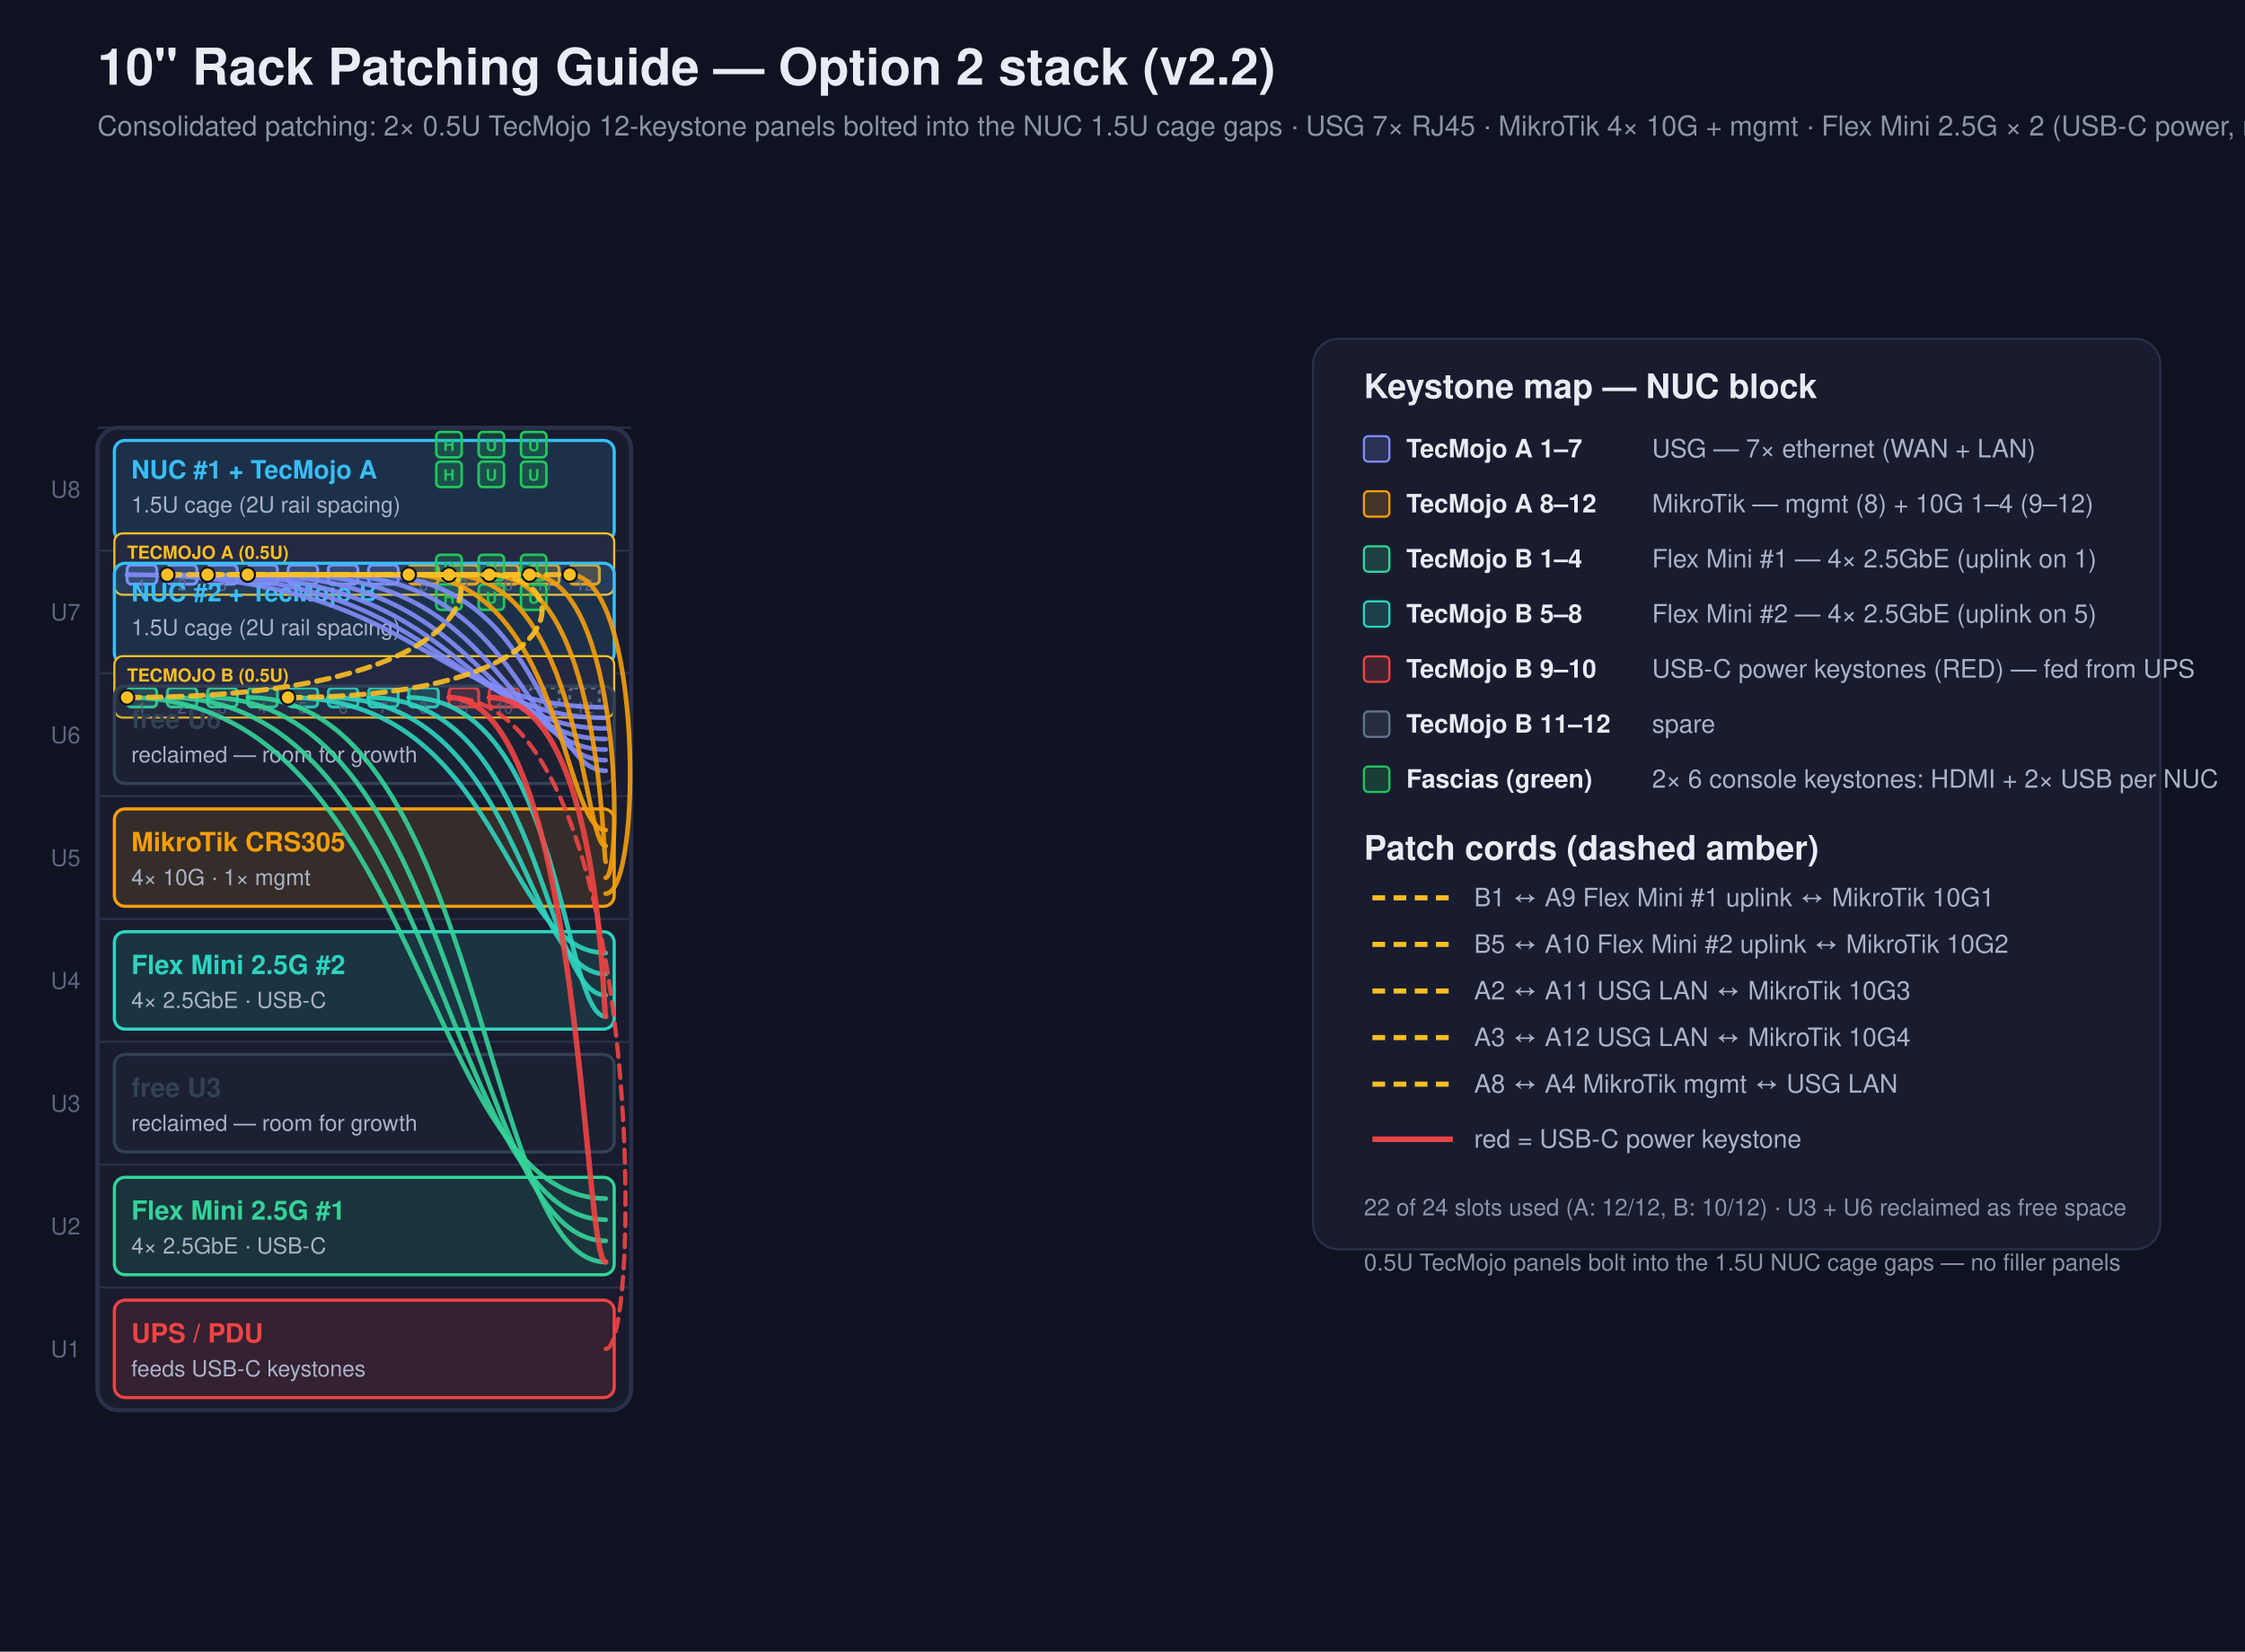
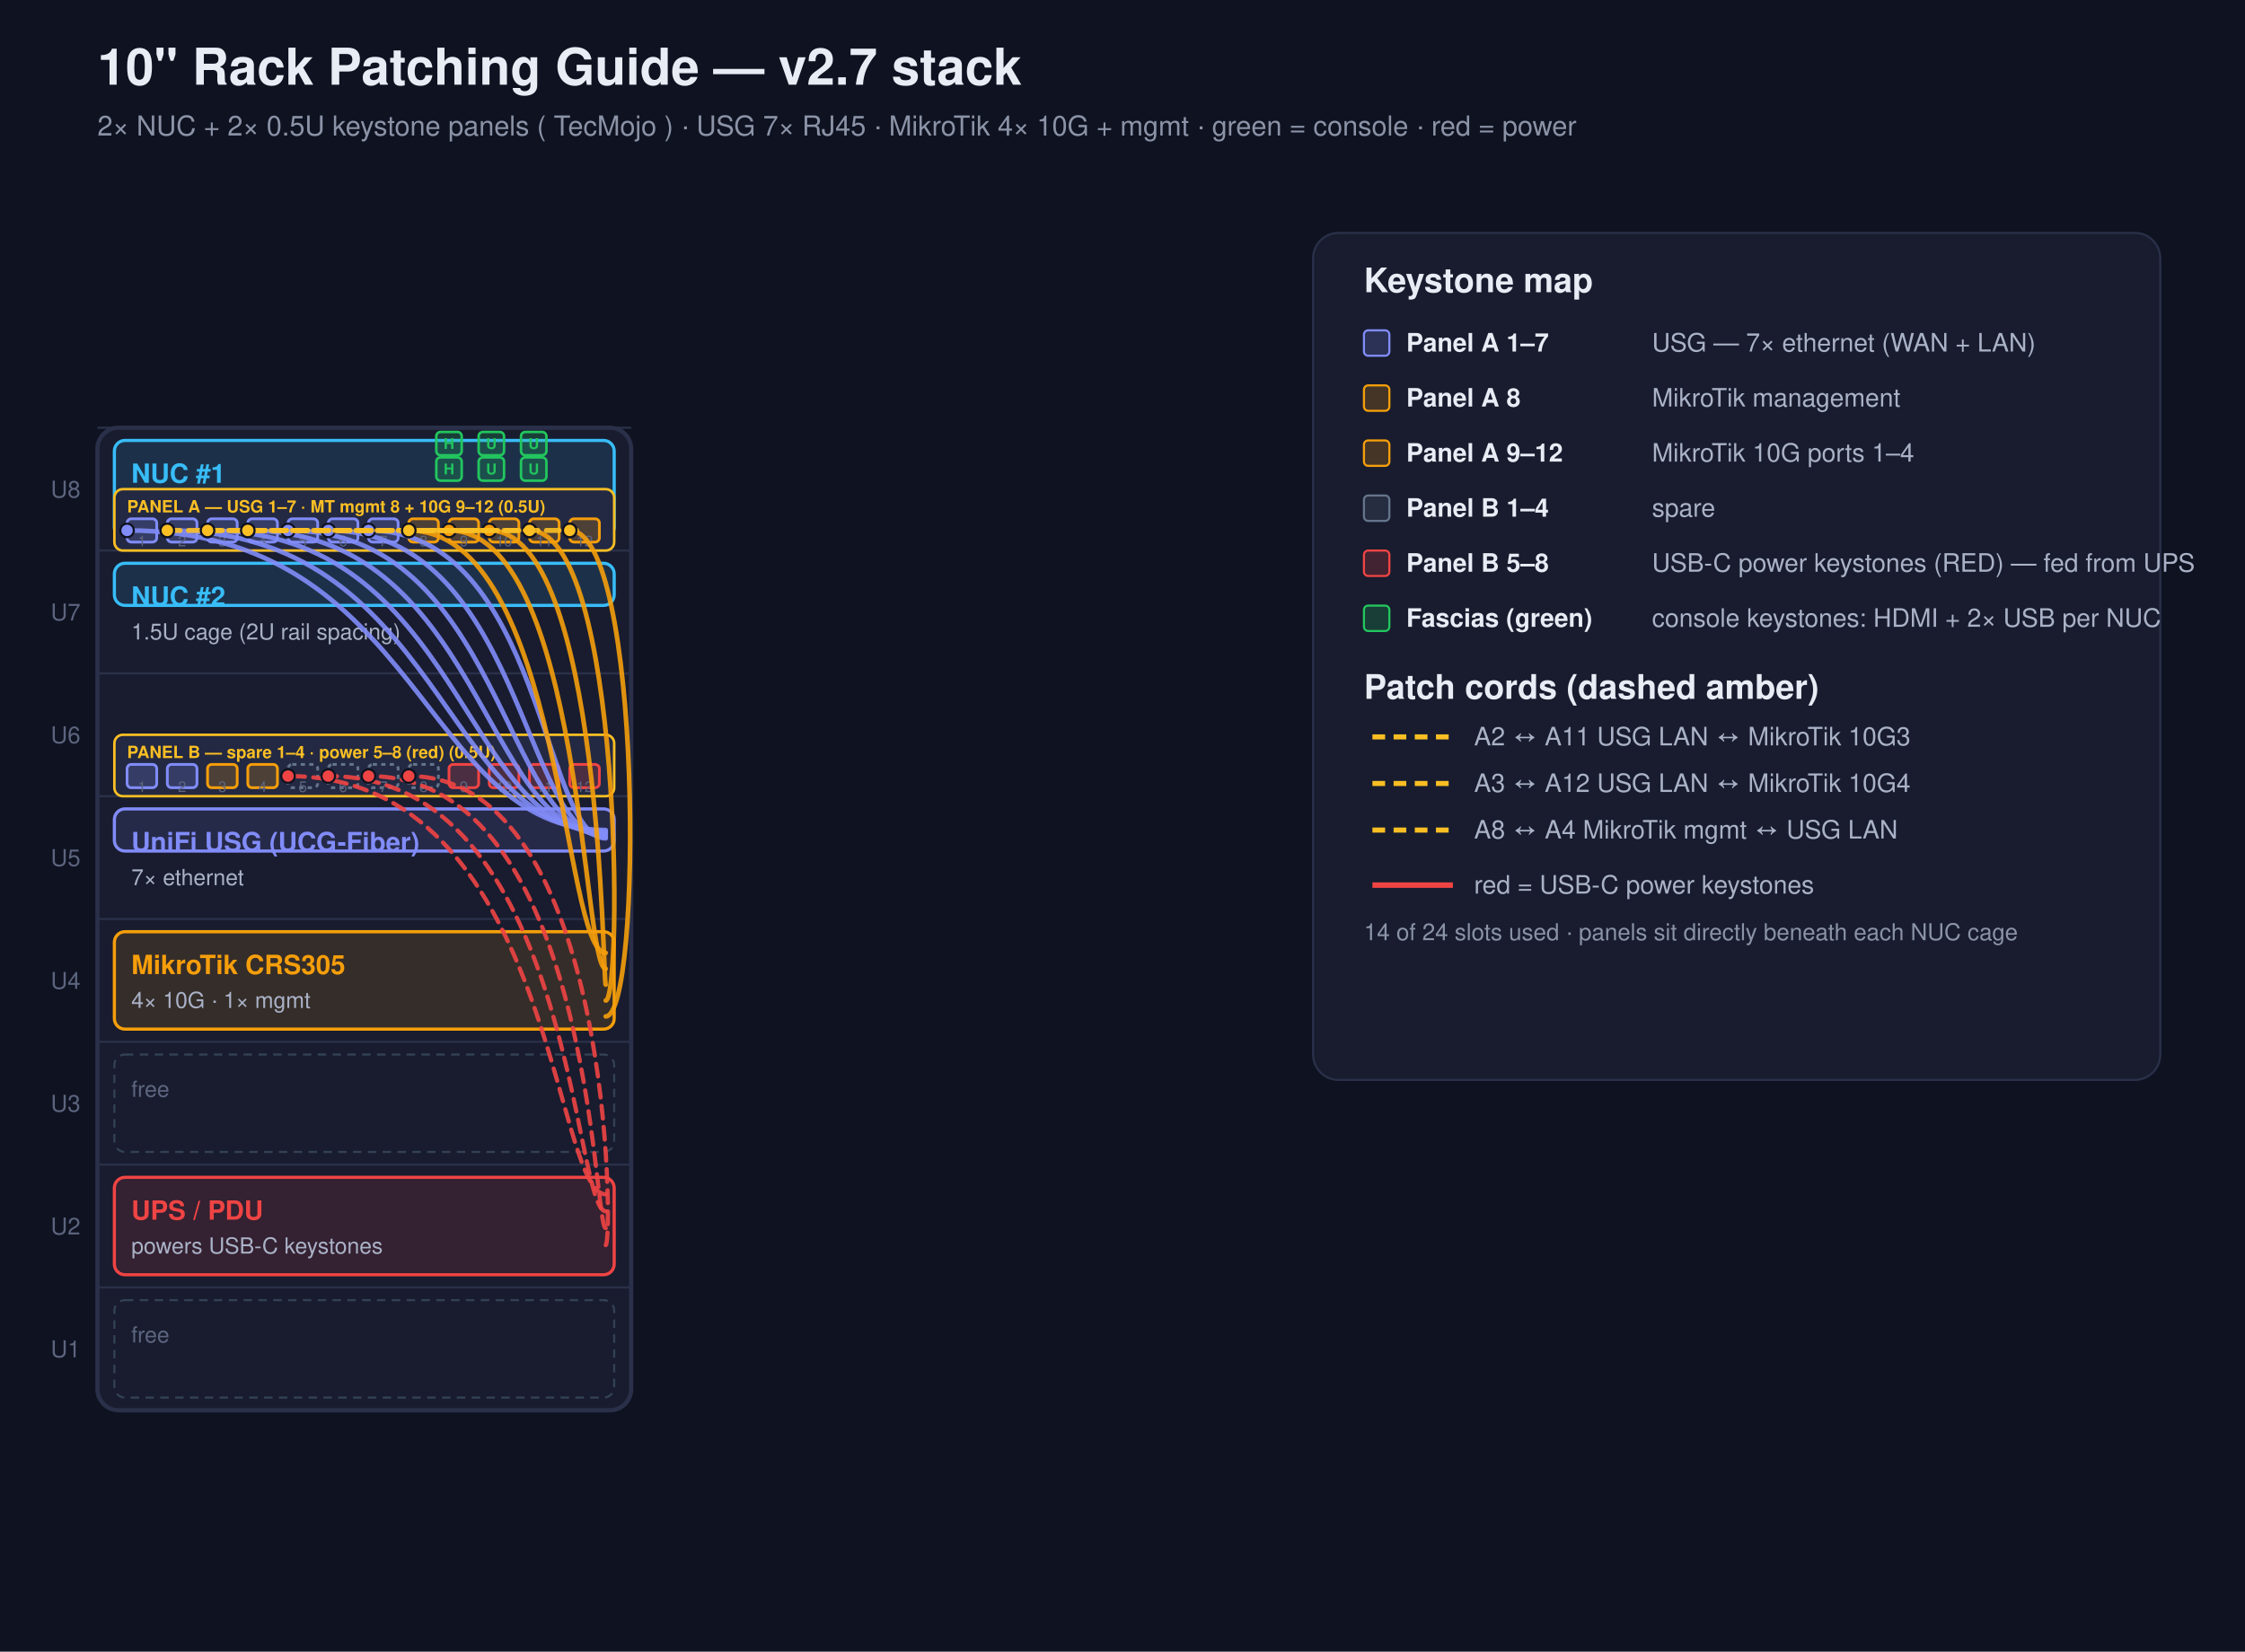
<svg xmlns="http://www.w3.org/2000/svg" width="1060" height="780" viewBox="0 0 1060 780" font-family="Segoe UI, Helvetica, Arial, sans-serif">
  <rect width="1060" height="780" fill="#0f1220" />
-   <text x="46" y="40" fill="#e7ecf5" font-size="24" font-weight="700">10" Rack Patching Guide — Option 2 stack (v2.2)</text>
-   <text x="46" y="64" fill="#8b93a7" font-size="13">Consolidated patching: 2× 0.5U TecMojo 12-keystone panels bolted into the NUC 1.5U cage gaps · USG 7× RJ45 · MikroTik 4× 10G + mgmt · Flex Mini 2.5G × 2 (USB-C power, red) · green = console</text>
+   <text x="46" y="40" fill="#e7ecf5" font-size="24" font-weight="700">10" Rack Patching Guide — v2.7 stack</text>
+   <text x="46" y="64" fill="#8b93a7" font-size="13">2× NUC + 2× 0.5U keystone panels ( TecMojo ) · USG 7× RJ45 · MikroTik 4× 10G + mgmt · green = console · red = power</text>
  <rect x="46" y="202" width="252" height="464" rx="10" fill="#181c2e" stroke="#2a3049" stroke-width="2" />
  <line x1="46" y1="608" x2="298" y2="608" stroke="#2a3049" />
  <text x="38" y="641.0" fill="#5c657f" font-size="11" text-anchor="end">U1</text>
  <line x1="46" y1="550" x2="298" y2="550" stroke="#2a3049" />
  <text x="38" y="583.0" fill="#5c657f" font-size="11" text-anchor="end">U2</text>
  <line x1="46" y1="492" x2="298" y2="492" stroke="#2a3049" />
  <text x="38" y="525.0" fill="#5c657f" font-size="11" text-anchor="end">U3</text>
  <line x1="46" y1="434" x2="298" y2="434" stroke="#2a3049" />
  <text x="38" y="467.0" fill="#5c657f" font-size="11" text-anchor="end">U4</text>
  <line x1="46" y1="376" x2="298" y2="376" stroke="#2a3049" />
  <text x="38" y="409.0" fill="#5c657f" font-size="11" text-anchor="end">U5</text>
  <line x1="46" y1="318" x2="298" y2="318" stroke="#2a3049" />
  <text x="38" y="351.0" fill="#5c657f" font-size="11" text-anchor="end">U6</text>
  <line x1="46" y1="260" x2="298" y2="260" stroke="#2a3049" />
  <text x="38" y="293.0" fill="#5c657f" font-size="11" text-anchor="end">U7</text>
  <line x1="46" y1="202" x2="298" y2="202" stroke="#2a3049" />
  <text x="38" y="235.0" fill="#5c657f" font-size="11" text-anchor="end">U8</text>
-   <rect x="54" y="208" width="236" height="47.56" rx="5" fill="#38bdf822" stroke="#38bdf8" stroke-width="1.5" />
-   <text x="62" y="226" fill="#38bdf8" font-size="12" font-weight="700">NUC #1 + TecMojo A</text>
-   <text x="62" y="242" fill="#aab2c7" font-size="10.5">1.5U cage (2U rail spacing)</text>
-   <rect x="54" y="251.88" width="236" height="29.0" rx="4" fill="#232942" stroke="#fbbf24" stroke-width="1" />
-   <text x="60" y="263.88" fill="#fbbf24" font-size="8.5" font-weight="700">TECMOJO A (0.5U)</text>
-   <rect x="60" y="266.88" width="14" height="9.0" rx="2" fill="#818cf833" stroke="#818cf8" stroke-width="1.4" />
-   <text x="67" y="278.88" fill="#5c657f" font-size="7.5" text-anchor="middle">1</text>
-   <rect x="79" y="266.88" width="14" height="9.0" rx="2" fill="#818cf833" stroke="#818cf8" stroke-width="1.4" />
-   <text x="86" y="278.88" fill="#5c657f" font-size="7.5" text-anchor="middle">2</text>
-   <rect x="98" y="266.88" width="14" height="9.0" rx="2" fill="#818cf833" stroke="#818cf8" stroke-width="1.4" />
-   <text x="105" y="278.88" fill="#5c657f" font-size="7.5" text-anchor="middle">3</text>
-   <rect x="117" y="266.88" width="14" height="9.0" rx="2" fill="#818cf833" stroke="#818cf8" stroke-width="1.4" />
-   <text x="124" y="278.88" fill="#5c657f" font-size="7.5" text-anchor="middle">4</text>
-   <rect x="136" y="266.88" width="14" height="9.0" rx="2" fill="#818cf833" stroke="#818cf8" stroke-width="1.4" />
-   <text x="143" y="278.88" fill="#5c657f" font-size="7.5" text-anchor="middle">5</text>
-   <rect x="155" y="266.88" width="14" height="9.0" rx="2" fill="#818cf833" stroke="#818cf8" stroke-width="1.4" />
-   <text x="162" y="278.88" fill="#5c657f" font-size="7.5" text-anchor="middle">6</text>
-   <rect x="174" y="266.88" width="14" height="9.0" rx="2" fill="#818cf833" stroke="#818cf8" stroke-width="1.4" />
-   <text x="181" y="278.88" fill="#5c657f" font-size="7.5" text-anchor="middle">7</text>
-   <rect x="193" y="266.88" width="14" height="9.0" rx="2" fill="#f59e0b33" stroke="#f59e0b" stroke-width="1.4" />
-   <text x="200" y="278.88" fill="#5c657f" font-size="7.5" text-anchor="middle">8</text>
-   <rect x="212" y="266.88" width="14" height="9.0" rx="2" fill="#f59e0b33" stroke="#f59e0b" stroke-width="1.4" />
-   <text x="219" y="278.88" fill="#5c657f" font-size="7.5" text-anchor="middle">9</text>
-   <rect x="231" y="266.88" width="14" height="9.0" rx="2" fill="#f59e0b33" stroke="#f59e0b" stroke-width="1.4" />
-   <text x="238" y="278.88" fill="#5c657f" font-size="7.5" text-anchor="middle">10</text>
-   <rect x="250" y="266.88" width="14" height="9.0" rx="2" fill="#f59e0b33" stroke="#f59e0b" stroke-width="1.4" />
-   <text x="257" y="278.88" fill="#5c657f" font-size="7.5" text-anchor="middle">11</text>
-   <rect x="269" y="266.88" width="14" height="9.0" rx="2" fill="#f59e0b33" stroke="#f59e0b" stroke-width="1.4" />
-   <text x="276" y="278.88" fill="#5c657f" font-size="7.5" text-anchor="middle">12</text>
-   <rect x="54" y="266" width="236" height="47.56" rx="5" fill="#38bdf822" stroke="#38bdf8" stroke-width="1.5" />
-   <text x="62" y="284" fill="#38bdf8" font-size="12" font-weight="700">NUC #2 + TecMojo B</text>
-   <text x="62" y="300" fill="#aab2c7" font-size="10.5">1.5U cage (2U rail spacing)</text>
-   <rect x="54" y="309.88" width="236" height="29.0" rx="4" fill="#232942" stroke="#fbbf24" stroke-width="1" />
-   <text x="60" y="321.88" fill="#fbbf24" font-size="8.5" font-weight="700">TECMOJO B (0.5U)</text>
-   <rect x="60" y="324.88" width="14" height="9.0" rx="2" fill="#34d39933" stroke="#34d399" stroke-width="1.4" />
-   <text x="67" y="336.88" fill="#5c657f" font-size="7.5" text-anchor="middle">1</text>
-   <rect x="79" y="324.88" width="14" height="9.0" rx="2" fill="#34d39933" stroke="#34d399" stroke-width="1.4" />
-   <text x="86" y="336.88" fill="#5c657f" font-size="7.5" text-anchor="middle">2</text>
-   <rect x="98" y="324.88" width="14" height="9.0" rx="2" fill="#34d39933" stroke="#34d399" stroke-width="1.4" />
-   <text x="105" y="336.88" fill="#5c657f" font-size="7.5" text-anchor="middle">3</text>
-   <rect x="117" y="324.88" width="14" height="9.0" rx="2" fill="#34d39933" stroke="#34d399" stroke-width="1.4" />
-   <text x="124" y="336.88" fill="#5c657f" font-size="7.5" text-anchor="middle">4</text>
-   <rect x="136" y="324.88" width="14" height="9.0" rx="2" fill="#2dd4bf33" stroke="#2dd4bf" stroke-width="1.4" />
-   <text x="143" y="336.88" fill="#5c657f" font-size="7.5" text-anchor="middle">5</text>
-   <rect x="155" y="324.88" width="14" height="9.0" rx="2" fill="#2dd4bf33" stroke="#2dd4bf" stroke-width="1.4" />
-   <text x="162" y="336.88" fill="#5c657f" font-size="7.5" text-anchor="middle">6</text>
-   <rect x="174" y="324.88" width="14" height="9.0" rx="2" fill="#2dd4bf33" stroke="#2dd4bf" stroke-width="1.4" />
-   <text x="181" y="336.88" fill="#5c657f" font-size="7.5" text-anchor="middle">7</text>
-   <rect x="193" y="324.88" width="14" height="9.0" rx="2" fill="#2dd4bf33" stroke="#2dd4bf" stroke-width="1.4" />
-   <text x="200" y="336.88" fill="#5c657f" font-size="7.5" text-anchor="middle">8</text>
-   <rect x="212" y="324.88" width="14" height="9.0" rx="2" fill="#ef444433" stroke="#ef4444" stroke-width="1.4" />
-   <text x="219" y="336.88" fill="#5c657f" font-size="7.5" text-anchor="middle">9</text>
-   <rect x="231" y="324.88" width="14" height="9.0" rx="2" fill="#ef444433" stroke="#ef4444" stroke-width="1.4" />
-   <text x="238" y="336.88" fill="#5c657f" font-size="7.5" text-anchor="middle">10</text>
-   <rect x="250" y="324.88" width="14" height="9.0" rx="2" fill="transparent" stroke="#64748b" stroke-width="1.4" stroke-dasharray="2,2" />
-   <text x="257" y="336.88" fill="#5c657f" font-size="7.5" text-anchor="middle">11</text>
-   <rect x="269" y="324.88" width="14" height="9.0" rx="2" fill="transparent" stroke="#64748b" stroke-width="1.4" stroke-dasharray="2,2" />
-   <text x="276" y="336.88" fill="#5c657f" font-size="7.5" text-anchor="middle">12</text>
-   <rect x="206" y="262" width="12" height="12" rx="2" fill="#22c55e33" stroke="#22c55e" stroke-width="1.2" />
-   <text x="212" y="271" fill="#22c55e" font-size="7.5" font-weight="700" text-anchor="middle">H</text>
-   <rect x="226" y="262" width="12" height="12" rx="2" fill="#22c55e33" stroke="#22c55e" stroke-width="1.2" />
-   <text x="232" y="271" fill="#22c55e" font-size="7.5" font-weight="700" text-anchor="middle">U</text>
-   <rect x="246" y="262" width="12" height="12" rx="2" fill="#22c55e33" stroke="#22c55e" stroke-width="1.2" />
-   <text x="252" y="271" fill="#22c55e" font-size="7.5" font-weight="700" text-anchor="middle">U</text>
-   <rect x="206" y="276" width="12" height="12" rx="2" fill="#22c55e33" stroke="#22c55e" stroke-width="1.2" />
-   <text x="212" y="285" fill="#22c55e" font-size="7.5" font-weight="700" text-anchor="middle">H</text>
-   <rect x="226" y="276" width="12" height="12" rx="2" fill="#22c55e33" stroke="#22c55e" stroke-width="1.2" />
-   <text x="232" y="285" fill="#22c55e" font-size="7.5" font-weight="700" text-anchor="middle">U</text>
-   <rect x="246" y="276" width="12" height="12" rx="2" fill="#22c55e33" stroke="#22c55e" stroke-width="1.2" />
-   <text x="252" y="285" fill="#22c55e" font-size="7.5" font-weight="700" text-anchor="middle">U</text>
-   <rect x="206" y="204" width="12" height="12" rx="2" fill="#22c55e33" stroke="#22c55e" stroke-width="1.2" />
-   <text x="212" y="213" fill="#22c55e" font-size="7.5" font-weight="700" text-anchor="middle">H</text>
-   <rect x="226" y="204" width="12" height="12" rx="2" fill="#22c55e33" stroke="#22c55e" stroke-width="1.2" />
-   <text x="232" y="213" fill="#22c55e" font-size="7.5" font-weight="700" text-anchor="middle">U</text>
-   <rect x="246" y="204" width="12" height="12" rx="2" fill="#22c55e33" stroke="#22c55e" stroke-width="1.2" />
-   <text x="252" y="213" fill="#22c55e" font-size="7.5" font-weight="700" text-anchor="middle">U</text>
-   <rect x="206" y="218" width="12" height="12" rx="2" fill="#22c55e33" stroke="#22c55e" stroke-width="1.2" />
-   <text x="212" y="227" fill="#22c55e" font-size="7.5" font-weight="700" text-anchor="middle">H</text>
-   <rect x="226" y="218" width="12" height="12" rx="2" fill="#22c55e33" stroke="#22c55e" stroke-width="1.2" />
-   <text x="232" y="227" fill="#22c55e" font-size="7.5" font-weight="700" text-anchor="middle">U</text>
-   <rect x="246" y="218" width="12" height="12" rx="2" fill="#22c55e33" stroke="#22c55e" stroke-width="1.2" />
-   <text x="252" y="227" fill="#22c55e" font-size="7.5" font-weight="700" text-anchor="middle">U</text>
-   <rect x="54" y="382" width="236" height="46.0" rx="5" fill="#f59e0b22" stroke="#f59e0b" stroke-width="1.5" />
-   <text x="62" y="402" fill="#f59e0b" font-size="12.5" font-weight="700">MikroTik CRS305</text>
-   <text x="62" y="418" fill="#aab2c7" font-size="10.5">4× 10G · 1× mgmt</text>
-   <rect x="54" y="440" width="236" height="46.0" rx="5" fill="#2dd4bf22" stroke="#2dd4bf" stroke-width="1.5" />
-   <text x="62" y="460" fill="#2dd4bf" font-size="12.5" font-weight="700">Flex Mini 2.5G #2</text>
-   <text x="62" y="476" fill="#aab2c7" font-size="10.5">4× 2.5GbE · USB-C</text>
-   <rect x="54" y="556" width="236" height="46.0" rx="5" fill="#34d39922" stroke="#34d399" stroke-width="1.5" />
-   <text x="62" y="576" fill="#34d399" font-size="12.5" font-weight="700">Flex Mini 2.5G #1</text>
-   <text x="62" y="592" fill="#aab2c7" font-size="10.5">4× 2.5GbE · USB-C</text>
-   <rect x="54" y="614" width="236" height="46.0" rx="5" fill="#ef444422" stroke="#ef4444" stroke-width="1.5" />
-   <text x="62" y="634" fill="#ef4444" font-size="12.5" font-weight="700">UPS / PDU</text>
-   <text x="62" y="650" fill="#aab2c7" font-size="10.5">feeds USB-C keystones</text>
-   <rect x="54" y="324" width="236" height="46.0" rx="5" fill="#33415522" stroke="#334155" stroke-width="1.5" />
-   <text x="62" y="344" fill="#334155" font-size="12.5" font-weight="700">free U6</text>
-   <text x="62" y="360" fill="#aab2c7" font-size="10.5">reclaimed — room for growth</text>
-   <rect x="54" y="498" width="236" height="46.0" rx="5" fill="#33415522" stroke="#334155" stroke-width="1.5" />
-   <text x="62" y="518" fill="#334155" font-size="12.5" font-weight="700">free U3</text>
-   <text x="62" y="534" fill="#aab2c7" font-size="10.5">reclaimed — room for growth</text>
-   <path d="M 286 566.0 C 199.0 566.0, 199.0 329.38, 60 329.38" fill="none" stroke="#34d399" stroke-width="2.2" stroke-linecap="round" opacity="0.9" />
-   <path d="M 286 576.0 C 208.5 576.0, 208.5 329.38, 79 329.38" fill="none" stroke="#34d399" stroke-width="2.2" stroke-linecap="round" opacity="0.9" />
-   <path d="M 286 586.0 C 218.0 586.0, 218.0 329.38, 98 329.38" fill="none" stroke="#34d399" stroke-width="2.2" stroke-linecap="round" opacity="0.9" />
-   <path d="M 286 596.0 C 227.5 596.0, 227.5 329.38, 117 329.38" fill="none" stroke="#34d399" stroke-width="2.2" stroke-linecap="round" opacity="0.9" />
-   <path d="M 286 450.0 C 237.0 450.0, 237.0 329.38, 136 329.38" fill="none" stroke="#2dd4bf" stroke-width="2.2" stroke-linecap="round" opacity="0.9" />
-   <path d="M 286 460.0 C 246.5 460.0, 246.5 329.38, 155 329.38" fill="none" stroke="#2dd4bf" stroke-width="2.2" stroke-linecap="round" opacity="0.9" />
-   <path d="M 286 470.0 C 256.0 470.0, 256.0 329.38, 174 329.38" fill="none" stroke="#2dd4bf" stroke-width="2.2" stroke-linecap="round" opacity="0.9" />
-   <path d="M 286 480.0 C 265.5 480.0, 265.5 329.38, 193 329.38" fill="none" stroke="#2dd4bf" stroke-width="2.2" stroke-linecap="round" opacity="0.9" />
-   <path d="M 286 334.0 C 199.0 334.0, 199.0 271.38, 60 271.38" fill="none" stroke="#818cf8" stroke-width="2.2" stroke-linecap="round" opacity="0.9" />
-   <path d="M 286 339.0 C 208.5 339.0, 208.5 271.38, 79 271.38" fill="none" stroke="#818cf8" stroke-width="2.2" stroke-linecap="round" opacity="0.9" />
-   <path d="M 286 344.0 C 218.0 344.0, 218.0 271.38, 98 271.38" fill="none" stroke="#818cf8" stroke-width="2.2" stroke-linecap="round" opacity="0.9" />
-   <path d="M 286 349.0 C 227.5 349.0, 227.5 271.38, 117 271.38" fill="none" stroke="#818cf8" stroke-width="2.2" stroke-linecap="round" opacity="0.9" />
-   <path d="M 286 354.0 C 237.0 354.0, 237.0 271.38, 136 271.38" fill="none" stroke="#818cf8" stroke-width="2.2" stroke-linecap="round" opacity="0.9" />
-   <path d="M 286 359.0 C 246.5 359.0, 246.5 271.38, 155 271.38" fill="none" stroke="#818cf8" stroke-width="2.2" stroke-linecap="round" opacity="0.9" />
-   <path d="M 286 364.0 C 256.0 364.0, 256.0 271.38, 174 271.38" fill="none" stroke="#818cf8" stroke-width="2.2" stroke-linecap="round" opacity="0.9" />
-   <path d="M 286 392.0 C 265.5 392.0, 265.5 271.38, 193 271.38" fill="none" stroke="#f59e0b" stroke-width="2.2" stroke-linecap="round" opacity="0.9" />
-   <path d="M 286 399.5 C 275.0 399.5, 275.0 271.38, 212 271.38" fill="none" stroke="#f59e0b" stroke-width="2.2" stroke-linecap="round" opacity="0.9" />
-   <path d="M 286 407.0 C 284.5 407.0, 284.5 271.38, 231 271.38" fill="none" stroke="#f59e0b" stroke-width="2.2" stroke-linecap="round" opacity="0.9" />
-   <path d="M 286 414.5 C 294.0 414.5, 294.0 271.38, 250 271.38" fill="none" stroke="#f59e0b" stroke-width="2.2" stroke-linecap="round" opacity="0.9" />
-   <path d="M 286 422.0 C 303.5 422.0, 303.5 271.38, 269 271.38" fill="none" stroke="#f59e0b" stroke-width="2.2" stroke-linecap="round" opacity="0.9" />
-   <path d="M 286 596.0 C 275.0 596.0, 275.0 329.38, 212 329.38" fill="none" stroke="#ef4444" stroke-width="2.6" stroke-linecap="round" opacity="0.9" />
-   <path d="M 286 480.0 C 284.5 480.0, 284.5 329.38, 231 329.38" fill="none" stroke="#ef4444" stroke-width="2.6" stroke-linecap="round" opacity="0.9" />
-   <path d="M 286 637.0 C 304.0 637.0, 304.0 329.38, 212 329.38" fill="none" stroke="#ef4444" stroke-width="2" stroke-linecap="round" opacity="0.9" stroke-dasharray="6,4" />
-   <path d="M 60 329.38 C 226.0 329.38, 226.0 271.38, 212 271.38" fill="none" stroke="#fbbf24" stroke-width="2.4" stroke-linecap="round" opacity="0.9" stroke-dasharray="6,4" />
-   <circle cx="60" cy="329.38" r="3.4" fill="#fbbf24" stroke="#0f1220" stroke-width="1" />
-   <circle cx="212" cy="271.38" r="3.4" fill="#fbbf24" stroke="#0f1220" stroke-width="1" />
-   <path d="M 136 329.38 C 273.5 329.38, 273.5 271.38, 231 271.38" fill="none" stroke="#fbbf24" stroke-width="2.4" stroke-linecap="round" opacity="0.9" stroke-dasharray="6,4" />
-   <circle cx="136" cy="329.38" r="3.4" fill="#fbbf24" stroke="#0f1220" stroke-width="1" />
-   <circle cx="231" cy="271.38" r="3.4" fill="#fbbf24" stroke="#0f1220" stroke-width="1" />
-   <path d="M 79 271.38 C 254.5 271.38, 254.5 271.38, 250 271.38" fill="none" stroke="#fbbf24" stroke-width="2.4" stroke-linecap="round" opacity="0.9" stroke-dasharray="6,4" />
-   <circle cx="79" cy="271.38" r="3.4" fill="#fbbf24" stroke="#0f1220" stroke-width="1" />
-   <circle cx="250" cy="271.38" r="3.4" fill="#fbbf24" stroke="#0f1220" stroke-width="1" />
-   <path d="M 98 271.38 C 273.5 271.38, 273.5 271.38, 269 271.38" fill="none" stroke="#fbbf24" stroke-width="2.4" stroke-linecap="round" opacity="0.9" stroke-dasharray="6,4" />
-   <circle cx="98" cy="271.38" r="3.4" fill="#fbbf24" stroke="#0f1220" stroke-width="1" />
-   <circle cx="269" cy="271.38" r="3.4" fill="#fbbf24" stroke="#0f1220" stroke-width="1" />
-   <path d="M 193 271.38 C 245.0 271.38, 245.0 271.38, 117 271.38" fill="none" stroke="#fbbf24" stroke-width="2.4" stroke-linecap="round" opacity="0.9" stroke-dasharray="6,4" />
-   <circle cx="193" cy="271.38" r="3.4" fill="#fbbf24" stroke="#0f1220" stroke-width="1" />
-   <circle cx="117" cy="271.38" r="3.4" fill="#fbbf24" stroke="#0f1220" stroke-width="1" />
-   <rect x="620" y="160" width="400" height="430" rx="12" fill="#181c2e" stroke="#2a3049" />
-   <text x="644" y="188" fill="#e7ecf5" font-size="16" font-weight="700">Keystone map — NUC block</text>
-   <rect x="644" y="206" width="12" height="12" rx="2" fill="#818cf833" stroke="#818cf8" />
-   <text x="664" y="216" fill="#e7ecf5" font-size="12" font-weight="700">TecMojo A  1–7</text>
-   <text x="780" y="216" fill="#aab2c7" font-size="12">USG — 7× ethernet (WAN + LAN)</text>
-   <rect x="644" y="232" width="12" height="12" rx="2" fill="#f59e0b33" stroke="#f59e0b" />
-   <text x="664" y="242" fill="#e7ecf5" font-size="12" font-weight="700">TecMojo A  8–12</text>
-   <text x="780" y="242" fill="#aab2c7" font-size="12">MikroTik — mgmt (8) + 10G 1–4 (9–12)</text>
-   <rect x="644" y="258" width="12" height="12" rx="2" fill="#34d39933" stroke="#34d399" />
-   <text x="664" y="268" fill="#e7ecf5" font-size="12" font-weight="700">TecMojo B  1–4</text>
-   <text x="780" y="268" fill="#aab2c7" font-size="12">Flex Mini #1 — 4× 2.5GbE (uplink on 1)</text>
-   <rect x="644" y="284" width="12" height="12" rx="2" fill="#2dd4bf33" stroke="#2dd4bf" />
-   <text x="664" y="294" fill="#e7ecf5" font-size="12" font-weight="700">TecMojo B  5–8</text>
-   <text x="780" y="294" fill="#aab2c7" font-size="12">Flex Mini #2 — 4× 2.5GbE (uplink on 5)</text>
-   <rect x="644" y="310" width="12" height="12" rx="2" fill="#ef444433" stroke="#ef4444" />
-   <text x="664" y="320" fill="#e7ecf5" font-size="12" font-weight="700">TecMojo B  9–10</text>
-   <text x="780" y="320" fill="#aab2c7" font-size="12">USB-C power keystones (RED) — fed from UPS</text>
-   <rect x="644" y="336" width="12" height="12" rx="2" fill="#64748b33" stroke="#64748b" />
-   <text x="664" y="346" fill="#e7ecf5" font-size="12" font-weight="700">TecMojo B  11–12</text>
-   <text x="780" y="346" fill="#aab2c7" font-size="12">spare</text>
-   <rect x="644" y="362" width="12" height="12" rx="2" fill="#22c55e33" stroke="#22c55e" />
-   <text x="664" y="372" fill="#e7ecf5" font-size="12" font-weight="700">Fascias (green)</text>
-   <text x="780" y="372" fill="#aab2c7" font-size="12">2× 6 console keystones: HDMI + 2× USB per NUC</text>
-   <text x="644" y="406" fill="#e7ecf5" font-size="16" font-weight="700">Patch cords (dashed amber)</text>
-   <line x1="648" y1="424" x2="686" y2="424" stroke="#fbbf24" stroke-width="2.4" stroke-dasharray="6,4" />
-   <text x="696" y="428" fill="#aab2c7" font-size="12">B1 ↔ A9   Flex Mini #1 uplink ↔ MikroTik 10G1</text>
-   <line x1="648" y1="446" x2="686" y2="446" stroke="#fbbf24" stroke-width="2.4" stroke-dasharray="6,4" />
-   <text x="696" y="450" fill="#aab2c7" font-size="12">B5 ↔ A10  Flex Mini #2 uplink ↔ MikroTik 10G2</text>
-   <line x1="648" y1="468" x2="686" y2="468" stroke="#fbbf24" stroke-width="2.4" stroke-dasharray="6,4" />
-   <text x="696" y="472" fill="#aab2c7" font-size="12">A2 ↔ A11  USG LAN ↔ MikroTik 10G3</text>
-   <line x1="648" y1="490" x2="686" y2="490" stroke="#fbbf24" stroke-width="2.4" stroke-dasharray="6,4" />
-   <text x="696" y="494" fill="#aab2c7" font-size="12">A3 ↔ A12  USG LAN ↔ MikroTik 10G4</text>
-   <line x1="648" y1="512" x2="686" y2="512" stroke="#fbbf24" stroke-width="2.4" stroke-dasharray="6,4" />
-   <text x="696" y="516" fill="#aab2c7" font-size="12">A8 ↔ A4   MikroTik mgmt ↔ USG LAN</text>
-   <line x1="648" y1="538" x2="686" y2="538" stroke="#ef4444" stroke-width="2.6" />
-   <text x="696" y="542" fill="#aab2c7" font-size="12">red = USB-C power keystone</text>
-   <text x="644" y="574" fill="#8b93a7" font-size="11">22 of 24 slots used (A: 12/12, B: 10/12) · U3 + U6 reclaimed as free space</text>
-   <text x="644" y="600" fill="#8b93a7" font-size="11">0.5U TecMojo panels bolt into the 1.5U NUC cage gaps — no filler panels</text>
+   <rect x="54" y="208" width="236" height="46.0" rx="5" fill="#38bdf822" stroke="#38bdf8" stroke-width="1.5" />
+   <text x="62" y="228" fill="#38bdf8" font-size="12.5" font-weight="700">NUC #1</text>
+   <text x="62" y="244" fill="#aab2c7" font-size="10.5">1.5U cage · console keystones below</text>
+   <rect x="206" y="204" width="12" height="11" rx="2" fill="#22c55e33" stroke="#22c55e" stroke-width="1.2" />
+   <text x="212" y="212" fill="#22c55e" font-size="7" font-weight="700" text-anchor="middle">H</text>
+   <rect x="226" y="204" width="12" height="11" rx="2" fill="#22c55e33" stroke="#22c55e" stroke-width="1.2" />
+   <text x="232" y="212" fill="#22c55e" font-size="7" font-weight="700" text-anchor="middle">U</text>
+   <rect x="246" y="204" width="12" height="11" rx="2" fill="#22c55e33" stroke="#22c55e" stroke-width="1.2" />
+   <text x="252" y="212" fill="#22c55e" font-size="7" font-weight="700" text-anchor="middle">U</text>
+   <rect x="206" y="216" width="12" height="11" rx="2" fill="#22c55e33" stroke="#22c55e" stroke-width="1.2" />
+   <text x="212" y="224" fill="#22c55e" font-size="7" font-weight="700" text-anchor="middle">H</text>
+   <rect x="226" y="216" width="12" height="11" rx="2" fill="#22c55e33" stroke="#22c55e" stroke-width="1.2" />
+   <text x="232" y="224" fill="#22c55e" font-size="7" font-weight="700" text-anchor="middle">U</text>
+   <rect x="246" y="216" width="12" height="11" rx="2" fill="#22c55e33" stroke="#22c55e" stroke-width="1.2" />
+   <text x="252" y="224" fill="#22c55e" font-size="7" font-weight="700" text-anchor="middle">U</text>
+   <rect x="54" y="231.0" width="236" height="29.0" rx="4" fill="#232942" stroke="#fbbf24" stroke-width="1.2" />
+   <text x="60" y="242.0" fill="#fbbf24" font-size="8" font-weight="700">PANEL A — USG 1–7 · MT mgmt 8 + 10G 9–12 (0.5U)</text>
+   <rect x="60" y="245.0" width="14" height="11.0" rx="2" fill="#818cf833" stroke="#818cf8" stroke-width="1.3" />
+   <text x="67" y="258.0" fill="#5c657f" font-size="7" text-anchor="middle">1</text>
+   <rect x="79" y="245.0" width="14" height="11.0" rx="2" fill="#818cf833" stroke="#818cf8" stroke-width="1.3" />
+   <text x="86" y="258.0" fill="#5c657f" font-size="7" text-anchor="middle">2</text>
+   <rect x="98" y="245.0" width="14" height="11.0" rx="2" fill="#818cf833" stroke="#818cf8" stroke-width="1.3" />
+   <text x="105" y="258.0" fill="#5c657f" font-size="7" text-anchor="middle">3</text>
+   <rect x="117" y="245.0" width="14" height="11.0" rx="2" fill="#818cf833" stroke="#818cf8" stroke-width="1.3" />
+   <text x="124" y="258.0" fill="#5c657f" font-size="7" text-anchor="middle">4</text>
+   <rect x="136" y="245.0" width="14" height="11.0" rx="2" fill="#818cf833" stroke="#818cf8" stroke-width="1.3" />
+   <text x="143" y="258.0" fill="#5c657f" font-size="7" text-anchor="middle">5</text>
+   <rect x="155" y="245.0" width="14" height="11.0" rx="2" fill="#818cf833" stroke="#818cf8" stroke-width="1.3" />
+   <text x="162" y="258.0" fill="#5c657f" font-size="7" text-anchor="middle">6</text>
+   <rect x="174" y="245.0" width="14" height="11.0" rx="2" fill="#818cf833" stroke="#818cf8" stroke-width="1.3" />
+   <text x="181" y="258.0" fill="#5c657f" font-size="7" text-anchor="middle">7</text>
+   <rect x="193" y="245.0" width="14" height="11.0" rx="2" fill="#f59e0b33" stroke="#f59e0b" stroke-width="1.3" />
+   <text x="200" y="258.0" fill="#5c657f" font-size="7" text-anchor="middle">8</text>
+   <rect x="212" y="245.0" width="14" height="11.0" rx="2" fill="#f59e0b33" stroke="#f59e0b" stroke-width="1.3" />
+   <text x="219" y="258.0" fill="#5c657f" font-size="7" text-anchor="middle">9</text>
+   <rect x="231" y="245.0" width="14" height="11.0" rx="2" fill="#f59e0b33" stroke="#f59e0b" stroke-width="1.3" />
+   <text x="238" y="258.0" fill="#5c657f" font-size="7" text-anchor="middle">10</text>
+   <rect x="250" y="245.0" width="14" height="11.0" rx="2" fill="#f59e0b33" stroke="#f59e0b" stroke-width="1.3" />
+   <text x="257" y="258.0" fill="#5c657f" font-size="7" text-anchor="middle">11</text>
+   <rect x="269" y="245.0" width="14" height="11.0" rx="2" fill="#f59e0b33" stroke="#f59e0b" stroke-width="1.3" />
+   <text x="276" y="258.0" fill="#5c657f" font-size="7" text-anchor="middle">12</text>
+   <rect x="54" y="266" width="236" height="19.9" rx="5" fill="#38bdf822" stroke="#38bdf8" stroke-width="1.5" />
+   <text x="62" y="286" fill="#38bdf8" font-size="12.5" font-weight="700">NUC #2</text>
+   <text x="62" y="302" fill="#aab2c7" font-size="10.5">1.5U cage (2U rail spacing)</text>
+   <rect x="54" y="347.0" width="236" height="29.0" rx="4" fill="#232942" stroke="#fbbf24" stroke-width="1.2" />
+   <text x="60" y="358.0" fill="#fbbf24" font-size="8" font-weight="700">PANEL B — spare 1–4 · power 5–8 (red) (0.5U)</text>
+   <rect x="60" y="361.0" width="14" height="11.0" rx="2" fill="#818cf833" stroke="#818cf8" stroke-width="1.3" />
+   <text x="67" y="374.0" fill="#5c657f" font-size="7" text-anchor="middle">1</text>
+   <rect x="79" y="361.0" width="14" height="11.0" rx="2" fill="#818cf833" stroke="#818cf8" stroke-width="1.3" />
+   <text x="86" y="374.0" fill="#5c657f" font-size="7" text-anchor="middle">2</text>
+   <rect x="98" y="361.0" width="14" height="11.0" rx="2" fill="#f59e0b33" stroke="#f59e0b" stroke-width="1.3" />
+   <text x="105" y="374.0" fill="#5c657f" font-size="7" text-anchor="middle">3</text>
+   <rect x="117" y="361.0" width="14" height="11.0" rx="2" fill="#f59e0b33" stroke="#f59e0b" stroke-width="1.3" />
+   <text x="124" y="374.0" fill="#5c657f" font-size="7" text-anchor="middle">4</text>
+   <rect x="136" y="361.0" width="14" height="11.0" rx="2" fill="transparent" stroke="#64748b" stroke-width="1.3" stroke-dasharray="2,2" />
+   <text x="143" y="374.0" fill="#5c657f" font-size="7" text-anchor="middle">5</text>
+   <rect x="155" y="361.0" width="14" height="11.0" rx="2" fill="transparent" stroke="#64748b" stroke-width="1.3" stroke-dasharray="2,2" />
+   <text x="162" y="374.0" fill="#5c657f" font-size="7" text-anchor="middle">6</text>
+   <rect x="174" y="361.0" width="14" height="11.0" rx="2" fill="transparent" stroke="#64748b" stroke-width="1.3" stroke-dasharray="2,2" />
+   <text x="181" y="374.0" fill="#5c657f" font-size="7" text-anchor="middle">7</text>
+   <rect x="193" y="361.0" width="14" height="11.0" rx="2" fill="transparent" stroke="#64748b" stroke-width="1.3" stroke-dasharray="2,2" />
+   <text x="200" y="374.0" fill="#5c657f" font-size="7" text-anchor="middle">8</text>
+   <rect x="212" y="361.0" width="14" height="11.0" rx="2" fill="#ef444433" stroke="#ef4444" stroke-width="1.3" />
+   <text x="219" y="374.0" fill="#5c657f" font-size="7" text-anchor="middle">9</text>
+   <rect x="231" y="361.0" width="14" height="11.0" rx="2" fill="#ef444433" stroke="#ef4444" stroke-width="1.3" />
+   <text x="238" y="374.0" fill="#5c657f" font-size="7" text-anchor="middle">10</text>
+   <rect x="250" y="361.0" width="14" height="11.0" rx="2" fill="#ef444433" stroke="#ef4444" stroke-width="1.3" />
+   <text x="257" y="374.0" fill="#5c657f" font-size="7" text-anchor="middle">11</text>
+   <rect x="269" y="361.0" width="14" height="11.0" rx="2" fill="#ef444433" stroke="#ef4444" stroke-width="1.3" />
+   <text x="276" y="374.0" fill="#5c657f" font-size="7" text-anchor="middle">12</text>
+   <rect x="54" y="382" width="236" height="19.9" rx="5" fill="#818cf822" stroke="#818cf8" stroke-width="1.5" />
+   <text x="62" y="402" fill="#818cf8" font-size="12.5" font-weight="700">UniFi USG (UCG-Fiber)</text>
+   <text x="62" y="418" fill="#aab2c7" font-size="10.5">7× ethernet</text>
+   <rect x="54" y="440" width="236" height="46.0" rx="5" fill="#f59e0b22" stroke="#f59e0b" stroke-width="1.5" />
+   <text x="62" y="460" fill="#f59e0b" font-size="12.5" font-weight="700">MikroTik CRS305</text>
+   <text x="62" y="476" fill="#aab2c7" font-size="10.5">4× 10G · 1× mgmt</text>
+   <rect x="54" y="556" width="236" height="46.0" rx="5" fill="#ef444422" stroke="#ef4444" stroke-width="1.5" />
+   <text x="62" y="576" fill="#ef4444" font-size="12.5" font-weight="700">UPS / PDU</text>
+   <text x="62" y="592" fill="#aab2c7" font-size="10.5">powers USB-C keystones</text>
+   <rect x="54" y="614" width="236" height="46.0" rx="5" fill="none" stroke="#334155" stroke-dasharray="4,3" />
+   <text x="62" y="634" fill="#5c657f" font-size="10.5">free</text>
+   <rect x="54" y="498" width="236" height="46.0" rx="5" fill="none" stroke="#334155" stroke-dasharray="4,3" />
+   <text x="62" y="518" fill="#5c657f" font-size="10.5">free</text>
+   <path d="M 286 392.0 C 199.0 392.0, 199.0 250.5, 60 250.5" fill="none" stroke="#818cf8" stroke-width="2.2" stroke-linecap="round" opacity="0.9" />
+   <circle cx="60" cy="250.5" r="3.2" fill="#818cf8" stroke="#0f1220" stroke-width="1" />
+   <path d="M 286 392.65 C 208.5 392.65, 208.5 250.5, 79 250.5" fill="none" stroke="#818cf8" stroke-width="2.2" stroke-linecap="round" opacity="0.9" />
+   <circle cx="79" cy="250.5" r="3.2" fill="#818cf8" stroke="#0f1220" stroke-width="1" />
+   <path d="M 286 393.3 C 218.0 393.3, 218.0 250.5, 98 250.5" fill="none" stroke="#818cf8" stroke-width="2.2" stroke-linecap="round" opacity="0.9" />
+   <circle cx="98" cy="250.5" r="3.2" fill="#818cf8" stroke="#0f1220" stroke-width="1" />
+   <path d="M 286 393.95 C 227.5 393.95, 227.5 250.5, 117 250.5" fill="none" stroke="#818cf8" stroke-width="2.2" stroke-linecap="round" opacity="0.9" />
+   <circle cx="117" cy="250.5" r="3.2" fill="#818cf8" stroke="#0f1220" stroke-width="1" />
+   <path d="M 286 394.6 C 237.0 394.6, 237.0 250.5, 136 250.5" fill="none" stroke="#818cf8" stroke-width="2.2" stroke-linecap="round" opacity="0.9" />
+   <circle cx="136" cy="250.5" r="3.2" fill="#818cf8" stroke="#0f1220" stroke-width="1" />
+   <path d="M 286 395.25 C 246.5 395.25, 246.5 250.5, 155 250.5" fill="none" stroke="#818cf8" stroke-width="2.2" stroke-linecap="round" opacity="0.9" />
+   <circle cx="155" cy="250.5" r="3.2" fill="#818cf8" stroke="#0f1220" stroke-width="1" />
+   <path d="M 286 395.9 C 256.0 395.9, 256.0 250.5, 174 250.5" fill="none" stroke="#818cf8" stroke-width="2.2" stroke-linecap="round" opacity="0.9" />
+   <circle cx="174" cy="250.5" r="3.2" fill="#818cf8" stroke="#0f1220" stroke-width="1" />
+   <path d="M 286 450.0 C 265.5 450.0, 265.5 250.5, 193 250.5" fill="none" stroke="#f59e0b" stroke-width="2.2" stroke-linecap="round" opacity="0.9" />
+   <circle cx="193" cy="250.5" r="3.2" fill="#f59e0b" stroke="#0f1220" stroke-width="1" />
+   <path d="M 286 457.5 C 275.0 457.5, 275.0 250.5, 212 250.5" fill="none" stroke="#f59e0b" stroke-width="2.2" stroke-linecap="round" opacity="0.9" />
+   <circle cx="212" cy="250.5" r="3.2" fill="#f59e0b" stroke="#0f1220" stroke-width="1" />
+   <path d="M 286 465.0 C 284.5 465.0, 284.5 250.5, 231 250.5" fill="none" stroke="#f59e0b" stroke-width="2.2" stroke-linecap="round" opacity="0.9" />
+   <circle cx="231" cy="250.5" r="3.2" fill="#f59e0b" stroke="#0f1220" stroke-width="1" />
+   <path d="M 286 472.5 C 294.0 472.5, 294.0 250.5, 250 250.5" fill="none" stroke="#f59e0b" stroke-width="2.2" stroke-linecap="round" opacity="0.9" />
+   <circle cx="250" cy="250.5" r="3.2" fill="#f59e0b" stroke="#0f1220" stroke-width="1" />
+   <path d="M 286 480.0 C 303.5 480.0, 303.5 250.5, 269 250.5" fill="none" stroke="#f59e0b" stroke-width="2.2" stroke-linecap="round" opacity="0.9" />
+   <circle cx="269" cy="250.5" r="3.2" fill="#f59e0b" stroke="#0f1220" stroke-width="1" />
+   <path d="M 286 564 C 261.0 564, 261.0 366.5, 136 366.5" fill="none" stroke="#ef4444" stroke-width="2" stroke-linecap="round" opacity="0.9" stroke-dasharray="6,4" />
+   <circle cx="136" cy="366.5" r="3.2" fill="#ef4444" stroke="#0f1220" stroke-width="1" />
+   <path d="M 286 572 C 270.5 572, 270.5 366.5, 155 366.5" fill="none" stroke="#ef4444" stroke-width="2" stroke-linecap="round" opacity="0.9" stroke-dasharray="6,4" />
+   <circle cx="155" cy="366.5" r="3.2" fill="#ef4444" stroke="#0f1220" stroke-width="1" />
+   <path d="M 286 580 C 280.0 580, 280.0 366.5, 174 366.5" fill="none" stroke="#ef4444" stroke-width="2" stroke-linecap="round" opacity="0.9" stroke-dasharray="6,4" />
+   <circle cx="174" cy="366.5" r="3.2" fill="#ef4444" stroke="#0f1220" stroke-width="1" />
+   <path d="M 286 588 C 289.5 588, 289.5 366.5, 193 366.5" fill="none" stroke="#ef4444" stroke-width="2" stroke-linecap="round" opacity="0.9" stroke-dasharray="6,4" />
+   <circle cx="193" cy="366.5" r="3.2" fill="#ef4444" stroke="#0f1220" stroke-width="1" />
+   <path d="M 79 250.5 C 259.5 250.5, 259.5 250.5, 250 250.5" fill="none" stroke="#fbbf24" stroke-width="2.4" stroke-linecap="round" opacity="0.9" stroke-dasharray="6,4" />
+   <circle cx="79" cy="250.5" r="3.2" fill="#fbbf24" stroke="#0f1220" stroke-width="1" />
+   <circle cx="250" cy="250.5" r="3.2" fill="#fbbf24" stroke="#0f1220" stroke-width="1" />
+   <path d="M 98 250.5 C 278.5 250.5, 278.5 250.5, 269 250.5" fill="none" stroke="#fbbf24" stroke-width="2.4" stroke-linecap="round" opacity="0.9" stroke-dasharray="6,4" />
+   <circle cx="98" cy="250.5" r="3.2" fill="#fbbf24" stroke="#0f1220" stroke-width="1" />
+   <circle cx="269" cy="250.5" r="3.2" fill="#fbbf24" stroke="#0f1220" stroke-width="1" />
+   <path d="M 193 250.5 C 250.0 250.5, 250.0 250.5, 117 250.5" fill="none" stroke="#fbbf24" stroke-width="2.4" stroke-linecap="round" opacity="0.9" stroke-dasharray="6,4" />
+   <circle cx="193" cy="250.5" r="3.2" fill="#fbbf24" stroke="#0f1220" stroke-width="1" />
+   <circle cx="117" cy="250.5" r="3.2" fill="#fbbf24" stroke="#0f1220" stroke-width="1" />
+   <rect x="620" y="110" width="400" height="400" rx="12" fill="#181c2e" stroke="#2a3049" />
+   <text x="644" y="138" fill="#e7ecf5" font-size="16" font-weight="700">Keystone map</text>
+   <rect x="644" y="156" width="12" height="12" rx="2" fill="#818cf833" stroke="#818cf8" />
+   <text x="664" y="166" fill="#e7ecf5" font-size="12" font-weight="700">Panel A  1–7</text>
+   <text x="780" y="166" fill="#aab2c7" font-size="12">USG — 7× ethernet (WAN + LAN)</text>
+   <rect x="644" y="182" width="12" height="12" rx="2" fill="#f59e0b33" stroke="#f59e0b" />
+   <text x="664" y="192" fill="#e7ecf5" font-size="12" font-weight="700">Panel A  8</text>
+   <text x="780" y="192" fill="#aab2c7" font-size="12">MikroTik management</text>
+   <rect x="644" y="208" width="12" height="12" rx="2" fill="#f59e0b33" stroke="#f59e0b" />
+   <text x="664" y="218" fill="#e7ecf5" font-size="12" font-weight="700">Panel A  9–12</text>
+   <text x="780" y="218" fill="#aab2c7" font-size="12">MikroTik 10G ports 1–4</text>
+   <rect x="644" y="234" width="12" height="12" rx="2" fill="#64748b33" stroke="#64748b" />
+   <text x="664" y="244" fill="#e7ecf5" font-size="12" font-weight="700">Panel B  1–4</text>
+   <text x="780" y="244" fill="#aab2c7" font-size="12">spare</text>
+   <rect x="644" y="260" width="12" height="12" rx="2" fill="#ef444433" stroke="#ef4444" />
+   <text x="664" y="270" fill="#e7ecf5" font-size="12" font-weight="700">Panel B  5–8</text>
+   <text x="780" y="270" fill="#aab2c7" font-size="12">USB-C power keystones (RED) — fed from UPS</text>
+   <rect x="644" y="286" width="12" height="12" rx="2" fill="#22c55e33" stroke="#22c55e" />
+   <text x="664" y="296" fill="#e7ecf5" font-size="12" font-weight="700">Fascias (green)</text>
+   <text x="780" y="296" fill="#aab2c7" font-size="12">console keystones: HDMI + 2× USB per NUC</text>
+   <text x="644" y="330" fill="#e7ecf5" font-size="16" font-weight="700">Patch cords (dashed amber)</text>
+   <line x1="648" y1="348" x2="686" y2="348" stroke="#fbbf24" stroke-width="2.4" stroke-dasharray="6,4" />
+   <text x="696" y="352" fill="#aab2c7" font-size="12">A2 ↔ A11  USG LAN ↔ MikroTik 10G3</text>
+   <line x1="648" y1="370" x2="686" y2="370" stroke="#fbbf24" stroke-width="2.4" stroke-dasharray="6,4" />
+   <text x="696" y="374" fill="#aab2c7" font-size="12">A3 ↔ A12  USG LAN ↔ MikroTik 10G4</text>
+   <line x1="648" y1="392" x2="686" y2="392" stroke="#fbbf24" stroke-width="2.4" stroke-dasharray="6,4" />
+   <text x="696" y="396" fill="#aab2c7" font-size="12">A8 ↔ A4   MikroTik mgmt ↔ USG LAN</text>
+   <line x1="648" y1="418" x2="686" y2="418" stroke="#ef4444" stroke-width="2.6" />
+   <text x="696" y="422" fill="#aab2c7" font-size="12">red = USB-C power keystones</text>
+   <text x="644" y="444" fill="#8b93a7" font-size="11">14 of 24 slots used · panels sit directly beneath each NUC cage</text>
</svg>
